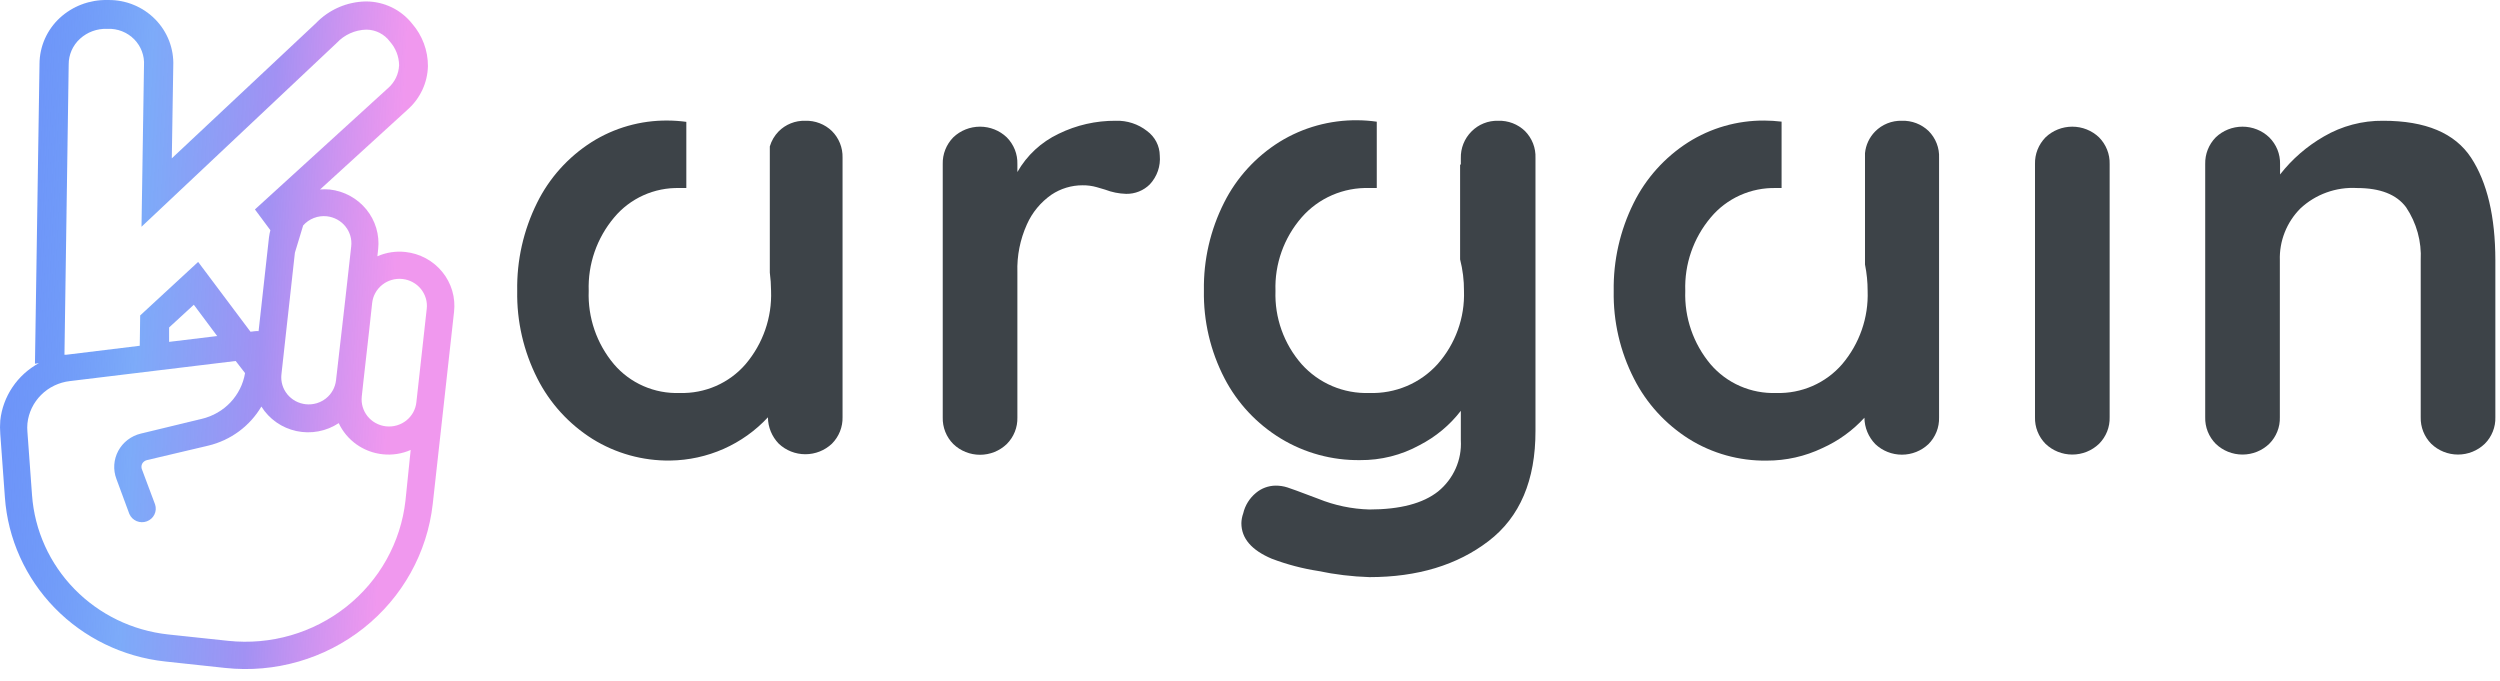
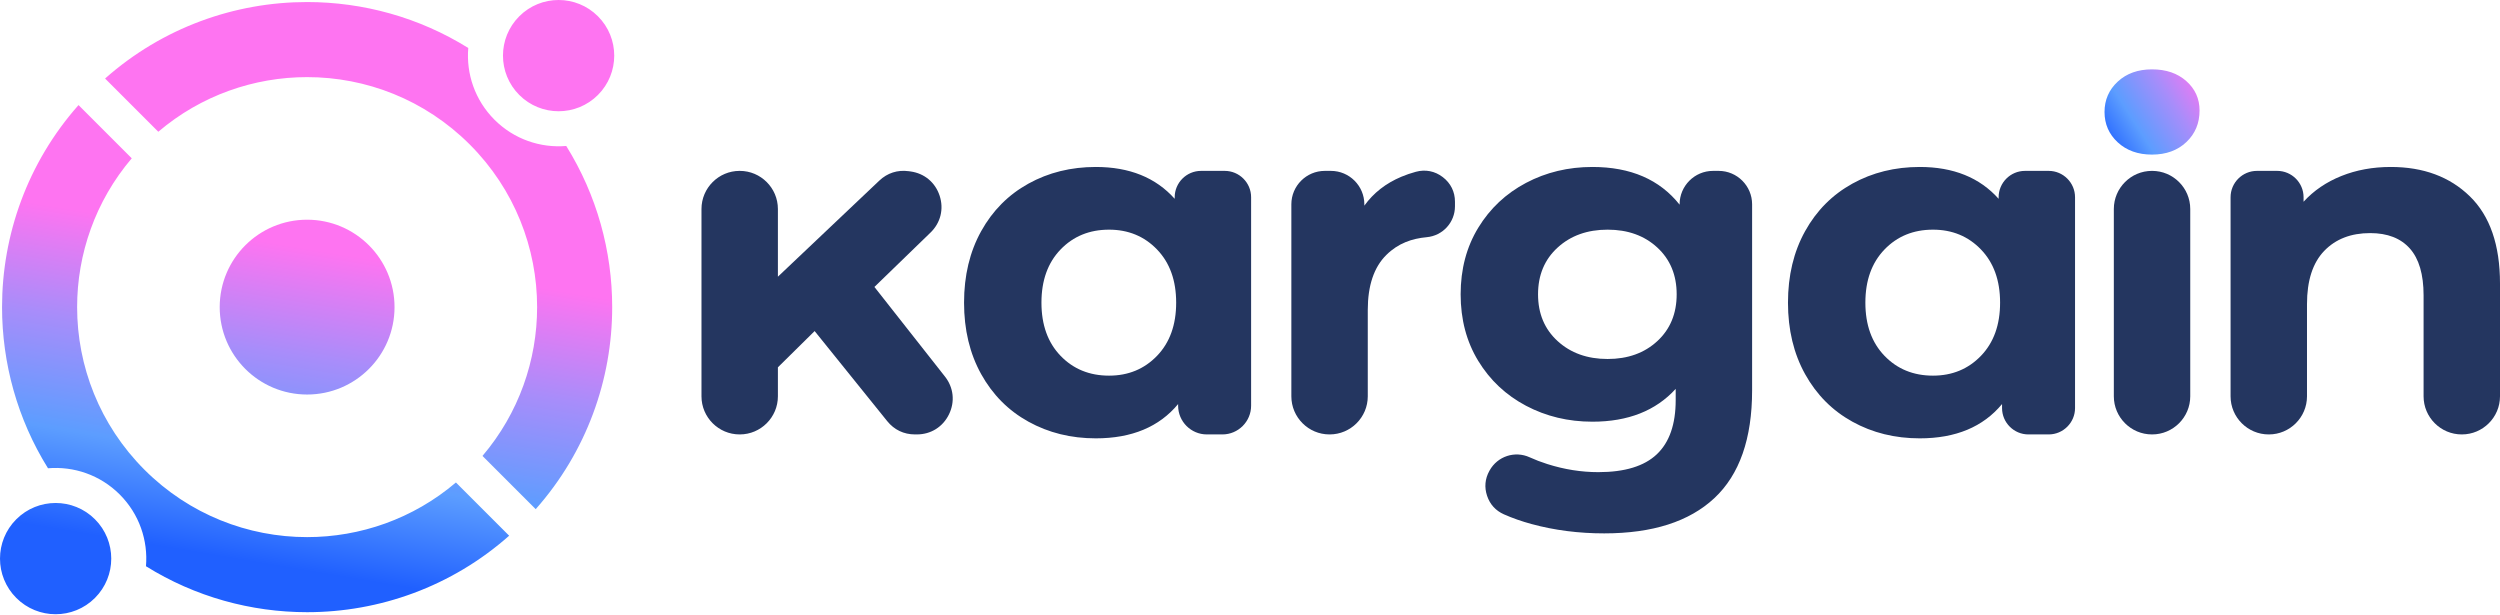
- <svg xmlns="http://www.w3.org/2000/svg" width="147" height="40" viewBox="0 0 147 40" fill="none">
-   <path d="M23.837 14.816C23.274 14.755 22.705 14.842 22.189 15.071L22.236 14.647C22.327 13.808 22.077 12.969 21.54 12.312C21.004 11.655 20.225 11.234 19.375 11.141C19.19 11.126 19.005 11.126 18.82 11.141L23.983 6.431C24.344 6.108 24.635 5.716 24.838 5.279C25.041 4.842 25.151 4.368 25.162 3.888C25.166 2.973 24.837 2.087 24.233 1.391C23.914 0.989 23.508 0.662 23.044 0.436C22.58 0.21 22.07 0.09 21.552 0.085H21.496C20.949 0.097 20.41 0.215 19.91 0.433C19.41 0.652 18.959 0.966 18.583 1.357L10.102 9.31L10.188 3.879C10.209 3.374 10.126 2.87 9.943 2.397C9.76 1.925 9.481 1.494 9.123 1.131C8.766 0.769 8.337 0.481 7.863 0.287C7.39 0.092 6.88 -0.005 6.367 0.001H6.294C5.268 -0.016 4.275 0.359 3.523 1.048C3.145 1.396 2.844 1.817 2.637 2.284C2.431 2.751 2.324 3.255 2.323 3.765L2.056 21.387L2.288 21.353C1.662 21.694 1.129 22.178 0.734 22.764C0.338 23.351 0.092 24.023 0.016 24.723C-0.005 24.986 -0.005 25.249 0.016 25.512L0.287 29.238C0.46 31.68 1.498 33.984 3.219 35.749C4.941 37.514 7.237 38.627 9.706 38.895L13.252 39.276C16.167 39.588 19.089 38.747 21.375 36.938C23.662 35.129 25.126 32.499 25.446 29.628L26.698 18.335C26.746 17.919 26.709 17.497 26.591 17.095C26.472 16.693 26.275 16.317 26.009 15.991C25.743 15.664 25.414 15.392 25.042 15.19C24.669 14.989 24.26 14.862 23.837 14.816ZM19.224 12.718C19.649 12.766 20.038 12.977 20.305 13.306C20.573 13.634 20.698 14.054 20.653 14.473L20.3 17.631L19.758 22.362C19.711 22.781 19.497 23.165 19.163 23.429C18.829 23.693 18.402 23.815 17.976 23.769C17.551 23.723 17.161 23.512 16.893 23.183C16.625 22.854 16.501 22.434 16.548 22.014L17.34 14.859L17.826 13.256C17.997 13.062 18.214 12.911 18.458 12.817C18.701 12.723 18.964 12.689 19.224 12.718ZM4.039 3.79C4.037 3.507 4.095 3.227 4.209 2.967C4.323 2.707 4.491 2.473 4.702 2.281C5.132 1.887 5.703 1.677 6.29 1.696H6.337C6.625 1.685 6.912 1.734 7.179 1.84C7.447 1.945 7.688 2.105 7.889 2.308C8.09 2.512 8.245 2.754 8.345 3.021C8.444 3.287 8.486 3.571 8.467 3.854L8.321 13.333L19.805 2.519C20.025 2.283 20.291 2.093 20.586 1.96C20.882 1.827 21.201 1.753 21.526 1.743H21.561C21.826 1.747 22.087 1.813 22.323 1.933C22.559 2.054 22.764 2.227 22.92 2.438C23.268 2.826 23.462 3.324 23.467 3.841C23.455 4.098 23.391 4.35 23.278 4.582C23.165 4.813 23.005 5.02 22.809 5.189L14.99 12.315L15.898 13.536C15.862 13.675 15.834 13.817 15.816 13.96L15.205 19.471C15.144 19.465 15.082 19.465 15.02 19.471L14.728 19.505L11.651 15.401L8.243 18.547L8.217 20.331L3.915 20.857H3.79L4.039 3.79ZM12.77 19.759L9.943 20.102V19.255L11.397 17.919L12.77 19.759ZM23.841 29.441C23.564 31.892 22.313 34.135 20.361 35.679C18.41 37.224 15.917 37.944 13.428 37.682L9.883 37.305C7.788 37.077 5.841 36.134 4.38 34.638C2.918 33.143 2.035 31.19 1.884 29.119L1.613 25.401C1.597 25.232 1.597 25.062 1.613 24.893C1.681 24.263 1.964 23.674 2.416 23.223C2.867 22.772 3.461 22.485 4.1 22.409L13.859 21.226L14.409 21.938C14.301 22.582 14.003 23.18 13.553 23.658C13.102 24.136 12.518 24.472 11.875 24.626L8.282 25.495C8.001 25.562 7.737 25.687 7.508 25.862C7.279 26.037 7.091 26.258 6.955 26.509C6.819 26.762 6.739 27.039 6.72 27.324C6.701 27.608 6.744 27.894 6.845 28.161L7.606 30.221C7.688 30.41 7.84 30.56 8.031 30.641C8.222 30.722 8.438 30.727 8.633 30.655C8.828 30.584 8.987 30.441 9.078 30.257C9.169 30.073 9.184 29.861 9.121 29.666L8.355 27.623C8.33 27.568 8.317 27.509 8.317 27.449C8.317 27.389 8.33 27.33 8.355 27.275C8.383 27.22 8.423 27.172 8.473 27.134C8.522 27.096 8.578 27.069 8.639 27.055L12.232 26.207C12.886 26.052 13.501 25.769 14.04 25.373C14.579 24.977 15.031 24.478 15.369 23.905C15.597 24.27 15.897 24.586 16.251 24.833C16.606 25.081 17.007 25.256 17.432 25.347C17.857 25.438 18.296 25.444 18.723 25.363C19.15 25.283 19.556 25.119 19.917 24.88C20.15 25.379 20.511 25.81 20.963 26.131C21.415 26.452 21.945 26.652 22.499 26.711C23.061 26.773 23.63 26.685 24.147 26.457L23.841 29.441ZM25.093 18.148L24.482 23.659C24.436 24.078 24.223 24.463 23.889 24.727C23.555 24.991 23.129 25.114 22.703 25.069C22.277 25.023 21.888 24.813 21.619 24.484C21.351 24.155 21.226 23.735 21.272 23.316L21.358 22.523L21.711 19.395L21.883 17.813C21.93 17.394 22.143 17.01 22.477 16.746C22.642 16.615 22.832 16.517 23.035 16.459C23.239 16.4 23.452 16.381 23.663 16.404C23.873 16.426 24.078 16.49 24.264 16.59C24.45 16.69 24.614 16.826 24.747 16.988C24.879 17.151 24.978 17.338 25.038 17.539C25.097 17.739 25.116 17.949 25.093 18.157V18.148Z" fill="url(#paint0_linear)" />
-   <path d="M67.447 7.703C67.675 7.87 67.862 8.088 67.992 8.337C68.122 8.587 68.191 8.864 68.195 9.144C68.223 9.451 68.185 9.761 68.084 10.053C67.983 10.345 67.822 10.613 67.61 10.84C67.429 11.021 67.212 11.163 66.973 11.259C66.734 11.355 66.478 11.403 66.22 11.399C65.794 11.387 65.374 11.302 64.977 11.149L64.486 11.005C64.218 10.929 63.94 10.892 63.66 10.895C63.005 10.893 62.364 11.087 61.823 11.45C61.189 11.892 60.691 12.496 60.381 13.197C59.983 14.079 59.792 15.038 59.822 16.003V24.545C59.83 24.834 59.779 25.121 59.672 25.39C59.565 25.659 59.404 25.903 59.198 26.109C58.778 26.514 58.213 26.741 57.625 26.741C57.038 26.741 56.473 26.514 56.053 26.109C55.849 25.903 55.688 25.658 55.582 25.389C55.476 25.12 55.425 24.833 55.433 24.545V9.645C55.425 9.356 55.476 9.068 55.583 8.799C55.689 8.53 55.849 8.284 56.053 8.076C56.474 7.673 57.038 7.448 57.625 7.448C58.212 7.448 58.777 7.673 59.198 8.076C59.403 8.283 59.564 8.529 59.672 8.798C59.779 9.067 59.83 9.355 59.822 9.645V10.115C60.377 9.136 61.227 8.349 62.253 7.864C63.293 7.355 64.44 7.094 65.601 7.101C66.269 7.078 66.924 7.292 67.447 7.703Z" fill="#3D4348" />
-   <path d="M123.423 26.097C123.002 26.501 122.438 26.728 121.85 26.728C121.262 26.728 120.698 26.501 120.277 26.097C120.073 25.89 119.913 25.645 119.807 25.376C119.7 25.108 119.65 24.821 119.658 24.532V9.645C119.65 9.356 119.701 9.068 119.807 8.799C119.914 8.53 120.074 8.284 120.277 8.076C120.699 7.673 121.263 7.448 121.85 7.448C122.437 7.448 123.001 7.673 123.423 8.076C123.628 8.283 123.789 8.529 123.896 8.798C124.004 9.067 124.055 9.355 124.047 9.645V24.528C124.056 24.818 124.005 25.106 123.898 25.375C123.79 25.645 123.629 25.89 123.423 26.097Z" fill="#3D4348" />
-   <path d="M145.299 9.271C146.248 10.724 146.724 12.735 146.727 15.304V24.532C146.736 24.821 146.685 25.108 146.577 25.377C146.47 25.646 146.309 25.891 146.103 26.096C145.683 26.501 145.119 26.728 144.531 26.728C143.943 26.728 143.378 26.501 142.958 26.096C142.754 25.89 142.594 25.645 142.487 25.376C142.381 25.108 142.33 24.821 142.338 24.532V15.304C142.396 14.201 142.095 13.11 141.478 12.188C140.918 11.433 139.956 11.056 138.591 11.056C137.981 11.021 137.371 11.111 136.799 11.318C136.226 11.525 135.702 11.845 135.26 12.26C134.861 12.661 134.549 13.137 134.342 13.661C134.135 14.184 134.037 14.743 134.055 15.304V24.532C134.064 24.821 134.013 25.108 133.905 25.377C133.798 25.646 133.637 25.891 133.431 26.096C133.011 26.501 132.447 26.728 131.859 26.728C131.271 26.728 130.706 26.501 130.286 26.096C130.082 25.89 129.922 25.645 129.815 25.376C129.709 25.108 129.658 24.821 129.666 24.532V9.644C129.659 9.356 129.71 9.068 129.816 8.799C129.922 8.529 130.082 8.284 130.286 8.076C130.708 7.673 131.272 7.448 131.859 7.448C132.446 7.448 133.01 7.673 133.431 8.076C133.639 8.282 133.802 8.527 133.912 8.796C134.021 9.066 134.074 9.354 134.068 9.644V10.259C134.773 9.355 135.65 8.595 136.65 8.021C137.704 7.406 138.91 7.087 140.135 7.101C142.625 7.101 144.346 7.824 145.299 9.271Z" fill="#3D4348" />
-   <path d="M48.914 7.703C48.708 7.505 48.464 7.349 48.195 7.246C47.927 7.142 47.64 7.093 47.352 7.101C47.06 7.092 46.768 7.144 46.497 7.253C46.226 7.362 45.981 7.525 45.777 7.733C45.537 7.98 45.362 8.281 45.265 8.61V16.024C45.312 16.383 45.336 16.744 45.339 17.105C45.396 18.674 44.863 20.208 43.841 21.412C43.366 21.963 42.771 22.401 42.101 22.695C41.431 22.988 40.702 23.129 39.968 23.108C39.235 23.134 38.504 22.995 37.833 22.701C37.162 22.407 36.568 21.966 36.096 21.412C35.083 20.204 34.557 18.671 34.616 17.105C34.561 15.533 35.094 13.996 36.113 12.786C36.578 12.228 37.166 11.783 37.831 11.483C38.497 11.183 39.224 11.037 39.956 11.056C40.093 11.056 40.222 11.056 40.356 11.056V7.165C39.992 7.115 39.626 7.09 39.258 7.088C37.672 7.073 36.115 7.515 34.779 8.36C33.401 9.24 32.294 10.474 31.578 11.929C30.779 13.54 30.38 15.313 30.412 17.105C30.38 18.893 30.787 20.661 31.599 22.26C32.333 23.709 33.451 24.935 34.835 25.808C36.203 26.66 37.792 27.102 39.409 27.08C40.492 27.065 41.561 26.832 42.549 26.395C43.537 25.957 44.423 25.325 45.154 24.537C45.158 25.115 45.385 25.669 45.79 26.088C46.211 26.487 46.771 26.709 47.354 26.709C47.938 26.709 48.498 26.487 48.919 26.088C49.123 25.882 49.284 25.637 49.391 25.368C49.498 25.099 49.55 24.812 49.542 24.524V9.263C49.549 8.975 49.497 8.688 49.389 8.42C49.281 8.152 49.12 7.908 48.914 7.703Z" fill="#3D4348" />
-   <path d="M89.667 7.703C89.459 7.503 89.213 7.347 88.942 7.243C88.671 7.14 88.382 7.091 88.092 7.101C87.8 7.093 87.51 7.145 87.239 7.254C86.969 7.362 86.724 7.526 86.521 7.733C86.316 7.939 86.154 8.185 86.047 8.454C85.94 8.724 85.889 9.012 85.897 9.301V9.7L85.854 9.653V15.253C86.009 15.858 86.086 16.481 86.082 17.105C86.137 18.683 85.582 20.222 84.529 21.412C84.028 21.967 83.41 22.407 82.718 22.7C82.025 22.993 81.276 23.132 80.523 23.108C79.772 23.134 79.025 22.995 78.335 22.702C77.646 22.408 77.031 21.968 76.534 21.412C75.49 20.218 74.942 18.68 74.998 17.105C74.944 15.527 75.492 13.986 76.534 12.786C77.025 12.222 77.639 11.773 78.329 11.474C79.019 11.175 79.769 11.032 80.523 11.056C80.669 11.056 80.811 11.056 80.954 11.056V7.156C80.579 7.102 80.201 7.074 79.822 7.071C78.201 7.053 76.608 7.494 75.235 8.343C73.838 9.217 72.711 10.451 71.978 11.912C71.168 13.516 70.76 15.289 70.79 17.08C70.757 18.869 71.171 20.64 71.995 22.235C72.749 23.694 73.895 24.921 75.308 25.783C76.707 26.634 78.324 27.075 79.968 27.055C81.192 27.066 82.397 26.764 83.466 26.177C84.418 25.688 85.249 24.998 85.897 24.155V25.889C85.93 26.458 85.826 27.026 85.594 27.548C85.362 28.07 85.009 28.531 84.564 28.894C83.674 29.601 82.328 29.956 80.523 29.958C79.489 29.93 78.468 29.716 77.511 29.327C76.401 28.903 75.79 28.687 75.7 28.661C75.475 28.589 75.239 28.553 75.003 28.555C74.581 28.56 74.175 28.71 73.854 28.979C73.475 29.29 73.21 29.714 73.101 30.187C73.034 30.373 72.997 30.567 72.993 30.764C72.993 31.654 73.59 32.351 74.783 32.854C75.664 33.188 76.579 33.43 77.511 33.574C78.502 33.783 79.51 33.903 80.523 33.935C83.349 33.935 85.684 33.228 87.528 31.815C89.373 30.402 90.292 28.24 90.286 25.329V9.288C90.298 8.997 90.249 8.705 90.143 8.433C90.036 8.16 89.874 7.912 89.667 7.703Z" fill="#3D4348" />
-   <path d="M113.402 7.703C113.194 7.504 112.948 7.348 112.679 7.244C112.409 7.141 112.12 7.092 111.831 7.101C111.538 7.093 111.247 7.145 110.976 7.254C110.705 7.362 110.46 7.526 110.256 7.733C109.918 8.078 109.708 8.527 109.662 9.005V15.554C109.766 16.065 109.817 16.585 109.817 17.106C109.875 18.674 109.341 20.208 108.32 21.413C107.845 21.963 107.25 22.401 106.58 22.695C105.909 22.988 105.18 23.13 104.447 23.108C103.713 23.134 102.983 22.994 102.312 22.701C101.641 22.407 101.047 21.966 100.575 21.413C99.564 20.203 99.038 18.671 99.094 17.106C99.039 15.534 99.572 13.996 100.592 12.786C101.057 12.229 101.644 11.784 102.31 11.484C102.976 11.184 103.703 11.038 104.434 11.056C104.546 11.056 104.649 11.056 104.757 11.056V7.152C104.419 7.112 104.078 7.09 103.737 7.089C102.149 7.079 100.593 7.525 99.258 8.373C97.882 9.254 96.775 10.488 96.057 11.942C95.258 13.55 94.857 15.32 94.886 17.11C94.853 18.898 95.262 20.667 96.078 22.265C96.811 23.714 97.93 24.94 99.314 25.813C100.679 26.665 102.267 27.107 103.884 27.084C105.018 27.087 106.138 26.835 107.158 26.347C108.097 25.925 108.937 25.317 109.628 24.562C109.634 25.141 109.863 25.696 110.269 26.114C110.688 26.512 111.248 26.735 111.831 26.735C112.414 26.735 112.973 26.512 113.393 26.114C113.598 25.908 113.76 25.663 113.867 25.394C113.974 25.125 114.025 24.838 114.017 24.549V9.289C114.031 8.997 113.983 8.705 113.877 8.433C113.771 8.16 113.609 7.911 113.402 7.703Z" fill="#3D4348" />
+ <svg xmlns="http://www.w3.org/2000/svg" xmlns:xlink="http://www.w3.org/1999/xlink" xml:space="preserve" width="172.068mm" height="42.276mm" version="1.1" style="shape-rendering:geometricPrecision; text-rendering:geometricPrecision; image-rendering:optimizeQuality; fill-rule:evenodd; clip-rule:evenodd" viewBox="0 0 17200.96 4226.16">
  <defs>
-     <linearGradient id="paint0_linear" x1="1.47" y1="6.557" x2="23.733" y2="7.757" gradientUnits="userSpaceOnUse">
-       <stop stop-color="#2C65F6" stop-opacity="0.69" />
-       <stop offset="0.323" stop-color="#699EF8" stop-opacity="0.87" />
-       <stop offset="0.656" stop-color="#A291F3" />
-       <stop offset="1" stop-color="#ED80EB" stop-opacity="0.81" />
+     <style type="text/css">
+    
+     .fil1 {fill:#243660;fill-rule:nonzero}
+     .fil0 {fill:url(#id0)}
+     .fil2 {fill:url(#id1)}
+    
+   </style>
+     <linearGradient id="id0" gradientUnits="userSpaceOnUse" x1="14472.72" y1="988.07" x2="15174.98" y2="542.02">
+       <stop offset="0" style="stop-opacity:1; stop-color:#2060FF" />
+       <stop offset="0.31" style="stop-opacity:1; stop-color:#5C9DFF" />
+       <stop offset="0.659" style="stop-opacity:1; stop-color:#A78DFA" />
+       <stop offset="1" style="stop-opacity:1; stop-color:#FE74F1" />
    </linearGradient>
+     <linearGradient id="id1" gradientUnits="userSpaceOnUse" xlink:href="#id0" x1="1638.59" y1="3848.06" x2="1999.72" y2="1691.03">
+   </linearGradient>
  </defs>
+   <g id="Слой_x0020_1">
+     <path class="fil0" d="M14806.88 1063.67c-96.62,0 -175.26,-28.1 -235.94,-84.26 -60.66,-56.18 -90.99,-125.84 -90.99,-208.97 0,-83.14 30.33,-152.8 90.99,-208.97 60.68,-56.17 139.32,-84.25 235.94,-84.25 96.62,0 175.26,26.94 235.93,80.87 60.68,53.93 91.01,121.34 91.01,202.23 0,87.63 -30.33,160.09 -91.01,217.39 -60.67,57.31 -139.31,85.96 -235.93,85.96z" />
+     <g id="_3121260421328">
+       <path class="fil1" d="M16449.36 1148.77c224.68,0 406.13,67.41 544.32,202.22 138.19,134.81 207.29,334.8 207.29,599.93l0 775.91c0,144.41 -117.78,262.19 -262.2,262.19l-1.39 0c-144.42,0 -262.2,-117.78 -262.2,-262.19l0 -695.01c0,-143.8 -31.47,-251.09 -94.38,-321.87 -62.91,-70.78 -153.92,-106.15 -273.01,-106.15 -132.56,0 -238.17,41 -316.81,123.01 -78.64,82.02 -117.97,203.91 -117.97,365.7l0 634.34c0,144.41 -117.78,262.19 -262.2,262.19l-1.39 0c-144.42,0 -262.2,-117.78 -262.2,-262.19l0 -1369.82c0,-99.85 81.43,-181.28 181.28,-181.28l139.64 0c99.85,0 181.27,81.43 181.27,181.28l0 31.06c69.67,-76.39 156.18,-135.37 259.53,-176.95 103.35,-41.57 216.84,-62.35 340.42,-62.35z" />
+       <path class="fil1" d="M14806.18 1175.73l1.39 0c144.42,0 262.2,117.78 262.2,262.2l0 1288.89c0,144.41 -117.78,262.19 -262.2,262.19l-1.39 0c-144.42,0 -262.2,-117.78 -262.2,-262.19l0 -1288.89c0,-144.42 117.78,-262.2 262.2,-262.2z" />
+       <path class="fil1" d="M13299.63 2584.57c132.58,0 242.68,-45.5 330.31,-136.51 87.63,-90.99 131.46,-212.9 131.46,-365.69 0,-152.79 -43.83,-274.69 -131.46,-365.69 -87.63,-91.01 -197.73,-136.5 -330.31,-136.5 -134.8,0 -246.03,45.49 -333.67,136.5 -87.63,91 -131.45,212.9 -131.45,365.69 0,152.79 43.82,274.7 131.45,365.69 87.64,91.01 198.86,136.51 333.67,136.51zm977.44 -1227.56l0 1450.74c0,99.85 -81.42,181.27 -181.27,181.27l-139.66 0c-99.85,0 -181.28,-81.42 -181.28,-181.27l0 -27.69c-130.33,157.29 -319.05,235.93 -566.22,235.93 -170.77,0 -325.26,-38.2 -463.43,-114.59 -138.18,-76.39 -246.61,-185.39 -325.25,-326.94 -78.64,-141.56 -117.96,-305.58 -117.96,-492.08 0,-186.5 39.32,-350.52 117.96,-492.07 78.64,-141.57 187.07,-250.55 325.25,-326.94 138.17,-76.39 292.66,-114.59 463.43,-114.59 231.43,0 412.31,73.03 542.64,219.09l0 -10.85c0,-99.85 81.43,-181.28 181.28,-181.28l163.24 0c99.85,0 181.27,81.43 181.27,181.28z" />
+       <path class="fil1" d="M11060.9 2469.98c139.32,0 253.35,-41.02 342.1,-123.03 88.76,-82.01 133.12,-189.3 133.12,-321.87 0,-132.58 -44.36,-239.87 -133.12,-321.87 -88.75,-82.03 -202.78,-123.03 -342.1,-123.03 -139.3,0 -253.89,41 -343.77,123.03 -89.87,82 -134.81,189.3 -134.81,321.87 0,132.58 44.94,239.86 134.81,321.87 89.88,82.01 204.47,123.03 343.77,123.03zm994.29 -1064.42l0 1280.12c0,332.56 -86.51,579.71 -259.53,741.49 -173.02,161.79 -425.8,242.68 -758.34,242.68 -175.26,0 -341.53,-21.34 -498.82,-64.04 -68.82,-18.68 -132.5,-41.02 -190.97,-67 -56.77,-25.21 -96.07,-68.43 -115.81,-127.33 -19.74,-58.88 -14.44,-117.05 15.65,-171.4l1.6 -2.9c54.22,-97.95 174.07,-137.37 275.86,-90.76 37.72,17.26 78.24,32.79 121.52,46.51 116.83,37.07 233.68,55.61 350.52,55.61 182.01,0 316.26,-41.02 402.77,-123.02 86.51,-82.01 129.76,-206.17 129.76,-372.44l0 -77.52c-137.07,150.56 -328.06,225.83 -572.98,225.83 -166.26,0 -318.5,-36.52 -456.7,-109.54 -138.18,-73.03 -247.73,-175.82 -328.62,-308.4 -80.88,-132.57 -121.33,-285.35 -121.33,-458.37 0,-173.02 40.45,-325.81 121.33,-458.38 80.89,-132.57 190.44,-235.36 328.62,-308.39 138.19,-73.03 290.43,-109.54 456.7,-109.54 262.9,0 462.86,86.51 599.94,259.53l0 -2.74c0,-126.59 103.25,-229.83 229.83,-229.83l39.17 0c126.59,0 229.83,103.25 229.83,229.83z" />
+       <path class="fil1" d="M9387.22 1415.03c62.93,-87.62 147.74,-153.92 254.48,-198.85 31.72,-13.35 64.87,-24.74 99.46,-34.12 66.36,-18.01 131.12,-5.27 185.74,36.5 54.62,41.78 83.86,100.94 83.86,169.7l0 30.92c0,110.8 -83.75,202.58 -194.08,212.74 -100.95,9.27 -195.82,40.95 -277.79,121.84 -85.37,84.24 -128.07,210.65 -128.07,379.18l0 593.89c0,144.41 -117.78,262.19 -262.2,262.19l-1.39 0c-144.42,0 -262.2,-117.78 -262.2,-262.19l0 -1321.26c0,-126.59 103.25,-229.83 229.83,-229.83l42.53 0c126.59,0 229.83,103.25 229.83,229.83l0 9.47z" />
+       <path class="fil1" d="M7630.68 2584.57c132.58,0 242.68,-45.5 330.31,-136.51 87.62,-90.99 131.46,-212.9 131.46,-365.69 0,-152.79 -43.84,-274.69 -131.46,-365.69 -87.63,-91.01 -197.73,-136.5 -330.31,-136.5 -134.8,0 -246.03,45.49 -333.68,136.5 -87.62,91 -131.44,212.9 -131.44,365.69 0,152.79 43.82,274.7 131.44,365.69 87.65,91.01 198.87,136.51 333.68,136.51zm977.44 -1227.56l0 1434.55c0,108.76 -88.7,197.45 -197.46,197.45l-107.29 0c-108.76,0 -197.45,-88.69 -197.45,-197.45l0 -11.51c-130.33,157.29 -319.06,235.93 -566.22,235.93 -170.77,0 -325.26,-38.2 -463.43,-114.59 -138.19,-76.39 -246.62,-185.39 -325.26,-326.94 -78.64,-141.56 -117.95,-305.58 -117.95,-492.08 0,-186.5 39.31,-350.52 117.95,-492.07 78.64,-141.57 187.07,-250.55 325.26,-326.94 138.17,-76.39 292.66,-114.59 463.43,-114.59 231.43,0 412.31,73.03 542.64,219.09l0 -10.85c0,-99.85 81.42,-181.28 181.27,-181.28l163.24 0c99.85,0 181.28,81.43 181.28,181.28z" />
+       <path class="fil1" d="M5605.02 2277.86l-252.78 249.42 0 199.55c0,144.41 -117.78,262.19 -262.2,262.19l-1.39 0c-144.42,0 -262.2,-117.78 -262.2,-262.19l0 -1288.89c0,-144.42 117.78,-262.2 262.2,-262.2l1.39 0c144.42,0 262.2,117.78 262.2,262.2l0 465.81 211.69 -200.54 485.69 -460.17c55.9,-52.97 125.81,-75.51 202.11,-65.22l12.48 1.69c95.65,12.9 170.61,75.24 200.77,166.91 30.16,91.69 6.85,186.35 -62.45,253.52l-386.21 374.35 189.98 241.36 139.93 177.79 155.39 197.41c59.69,75.84 70.14,172.77 27.98,259.59 -42.15,86.82 -124.78,138.57 -221.3,138.57l-12.6 0c-76.98,0 -143.25,-31.7 -191.57,-91.67l-499.11 -619.49z" />
+     </g>
+     <path class="fil2" d="M330.22 3221.83c-210.74,-338.27 -316.15,-723.48 -316.13,-1108.72 -0.02,-496.99 175.41,-994.01 526.19,-1390.13l366.22 366.21c-250.59,294.61 -375.89,659.29 -375.87,1023.92 -0.02,404.94 154.5,809.94 463.5,1118.94 309.01,309.01 714,463.52 1118.94,463.5 364.63,0.02 729.3,-125.3 1023.91,-375.87l366.22 366.22c-396.13,350.78 -893.15,526.2 -1390.13,526.19 -385.24,0.01 -770.47,-105.39 -1108.72,-316.14 14.84,-176.64 -45.31,-358.44 -180.49,-493.62 -135.18,-135.18 -316.98,-195.33 -493.63,-180.49zm-218.11 892.23c-149.48,-149.46 -149.48,-391.79 0,-541.25 149.46,-149.47 391.79,-149.47 541.24,0 149.48,149.46 149.48,391.79 0,541.25 -149.45,149.47 -391.78,149.47 -541.24,0zm2000.97 -2602.41c332.17,0 601.44,269.26 601.44,601.43 0,332.17 -269.27,601.43 -601.44,601.43 -332.17,0 -601.43,-269.26 -601.43,-601.43 0,-332.17 269.26,-601.43 601.43,-601.43zm2000.98 -1399.55c-149.48,-149.46 -391.79,-149.46 -541.26,0 -149.48,149.47 -149.48,391.78 0,541.26 149.47,149.47 391.78,149.47 541.26,0 149.46,-149.48 149.46,-391.79 0,-541.26zm-892.21 218.11c-338.28,-210.77 -723.5,-316.15 -1108.74,-316.15 -496.98,0 -994,175.42 -1390.13,526.2l366.22 366.22c294.61,-250.58 659.29,-375.89 1023.91,-375.87 404.94,-0.02 809.94,154.51 1118.94,463.51 309.01,309.01 463.52,714 463.51,1118.93 0.01,364.64 -125.3,729.31 -375.87,1023.92l366.21 366.22c350.78,-396.13 526.21,-893.15 526.21,-1390.14 0,-385.24 -105.39,-770.46 -316.15,-1108.74 -176.65,14.84 -358.43,-45.28 -493.62,-180.47 -135.18,-135.19 -195.32,-316.98 -180.48,-493.62z" />
+   </g>
</svg>
